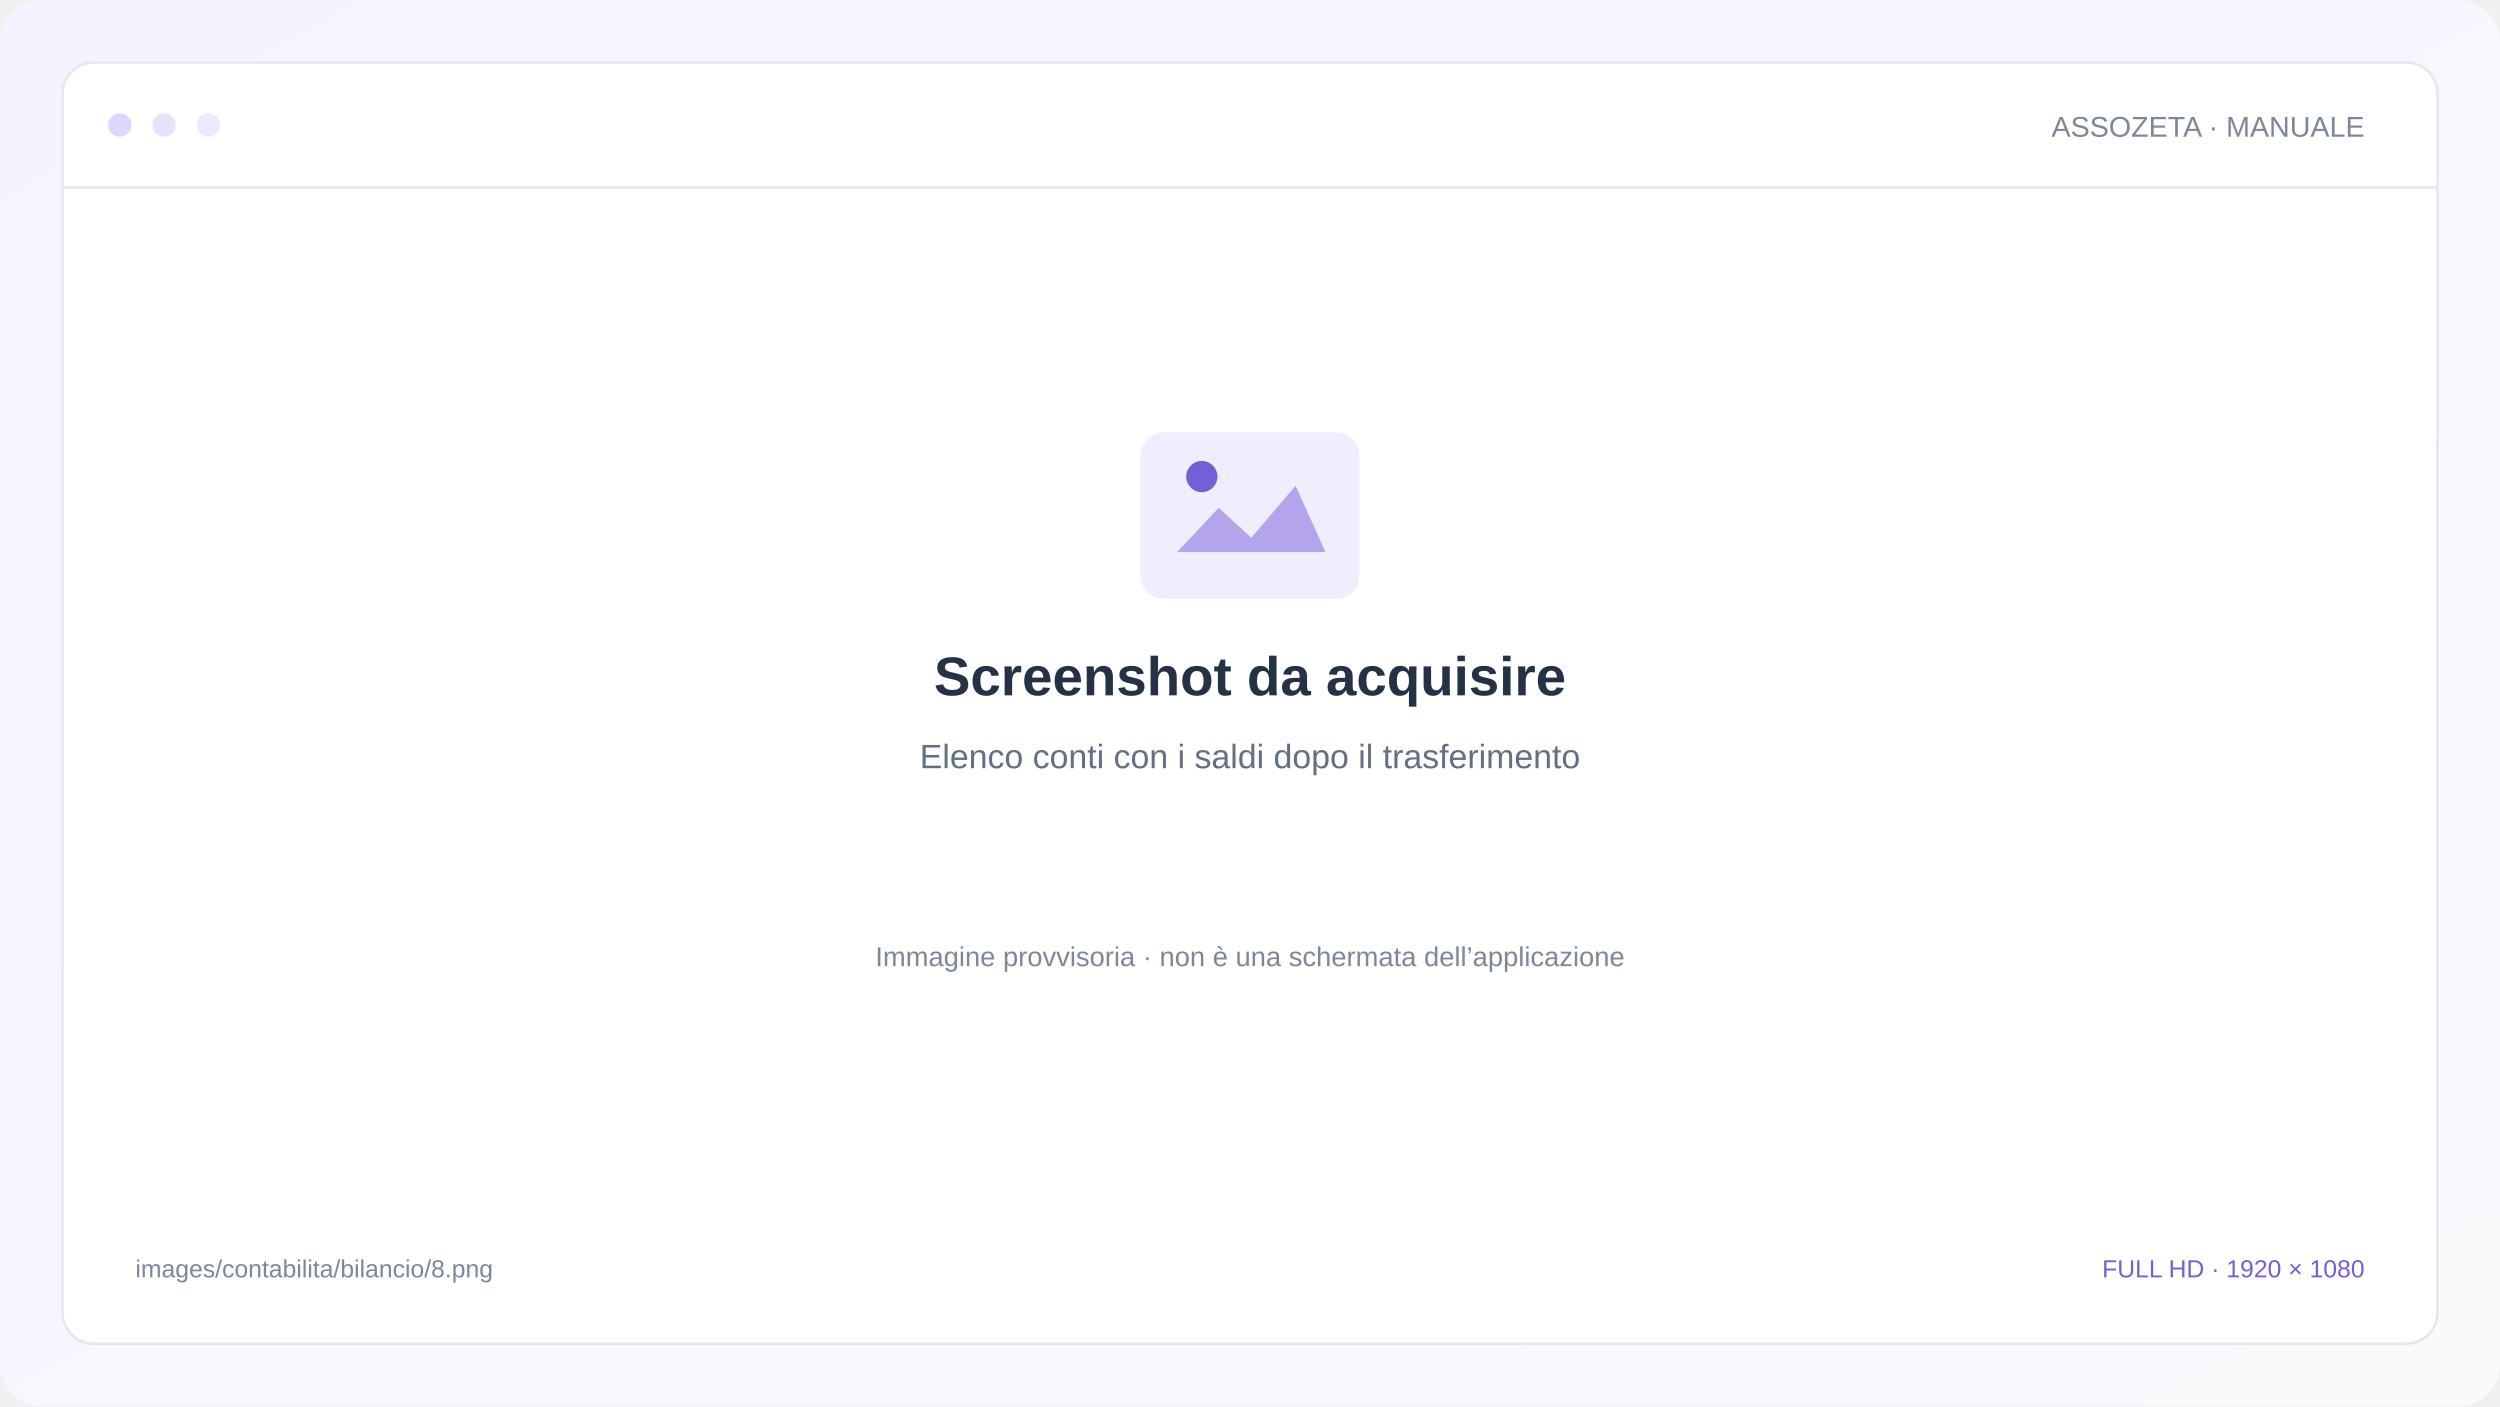
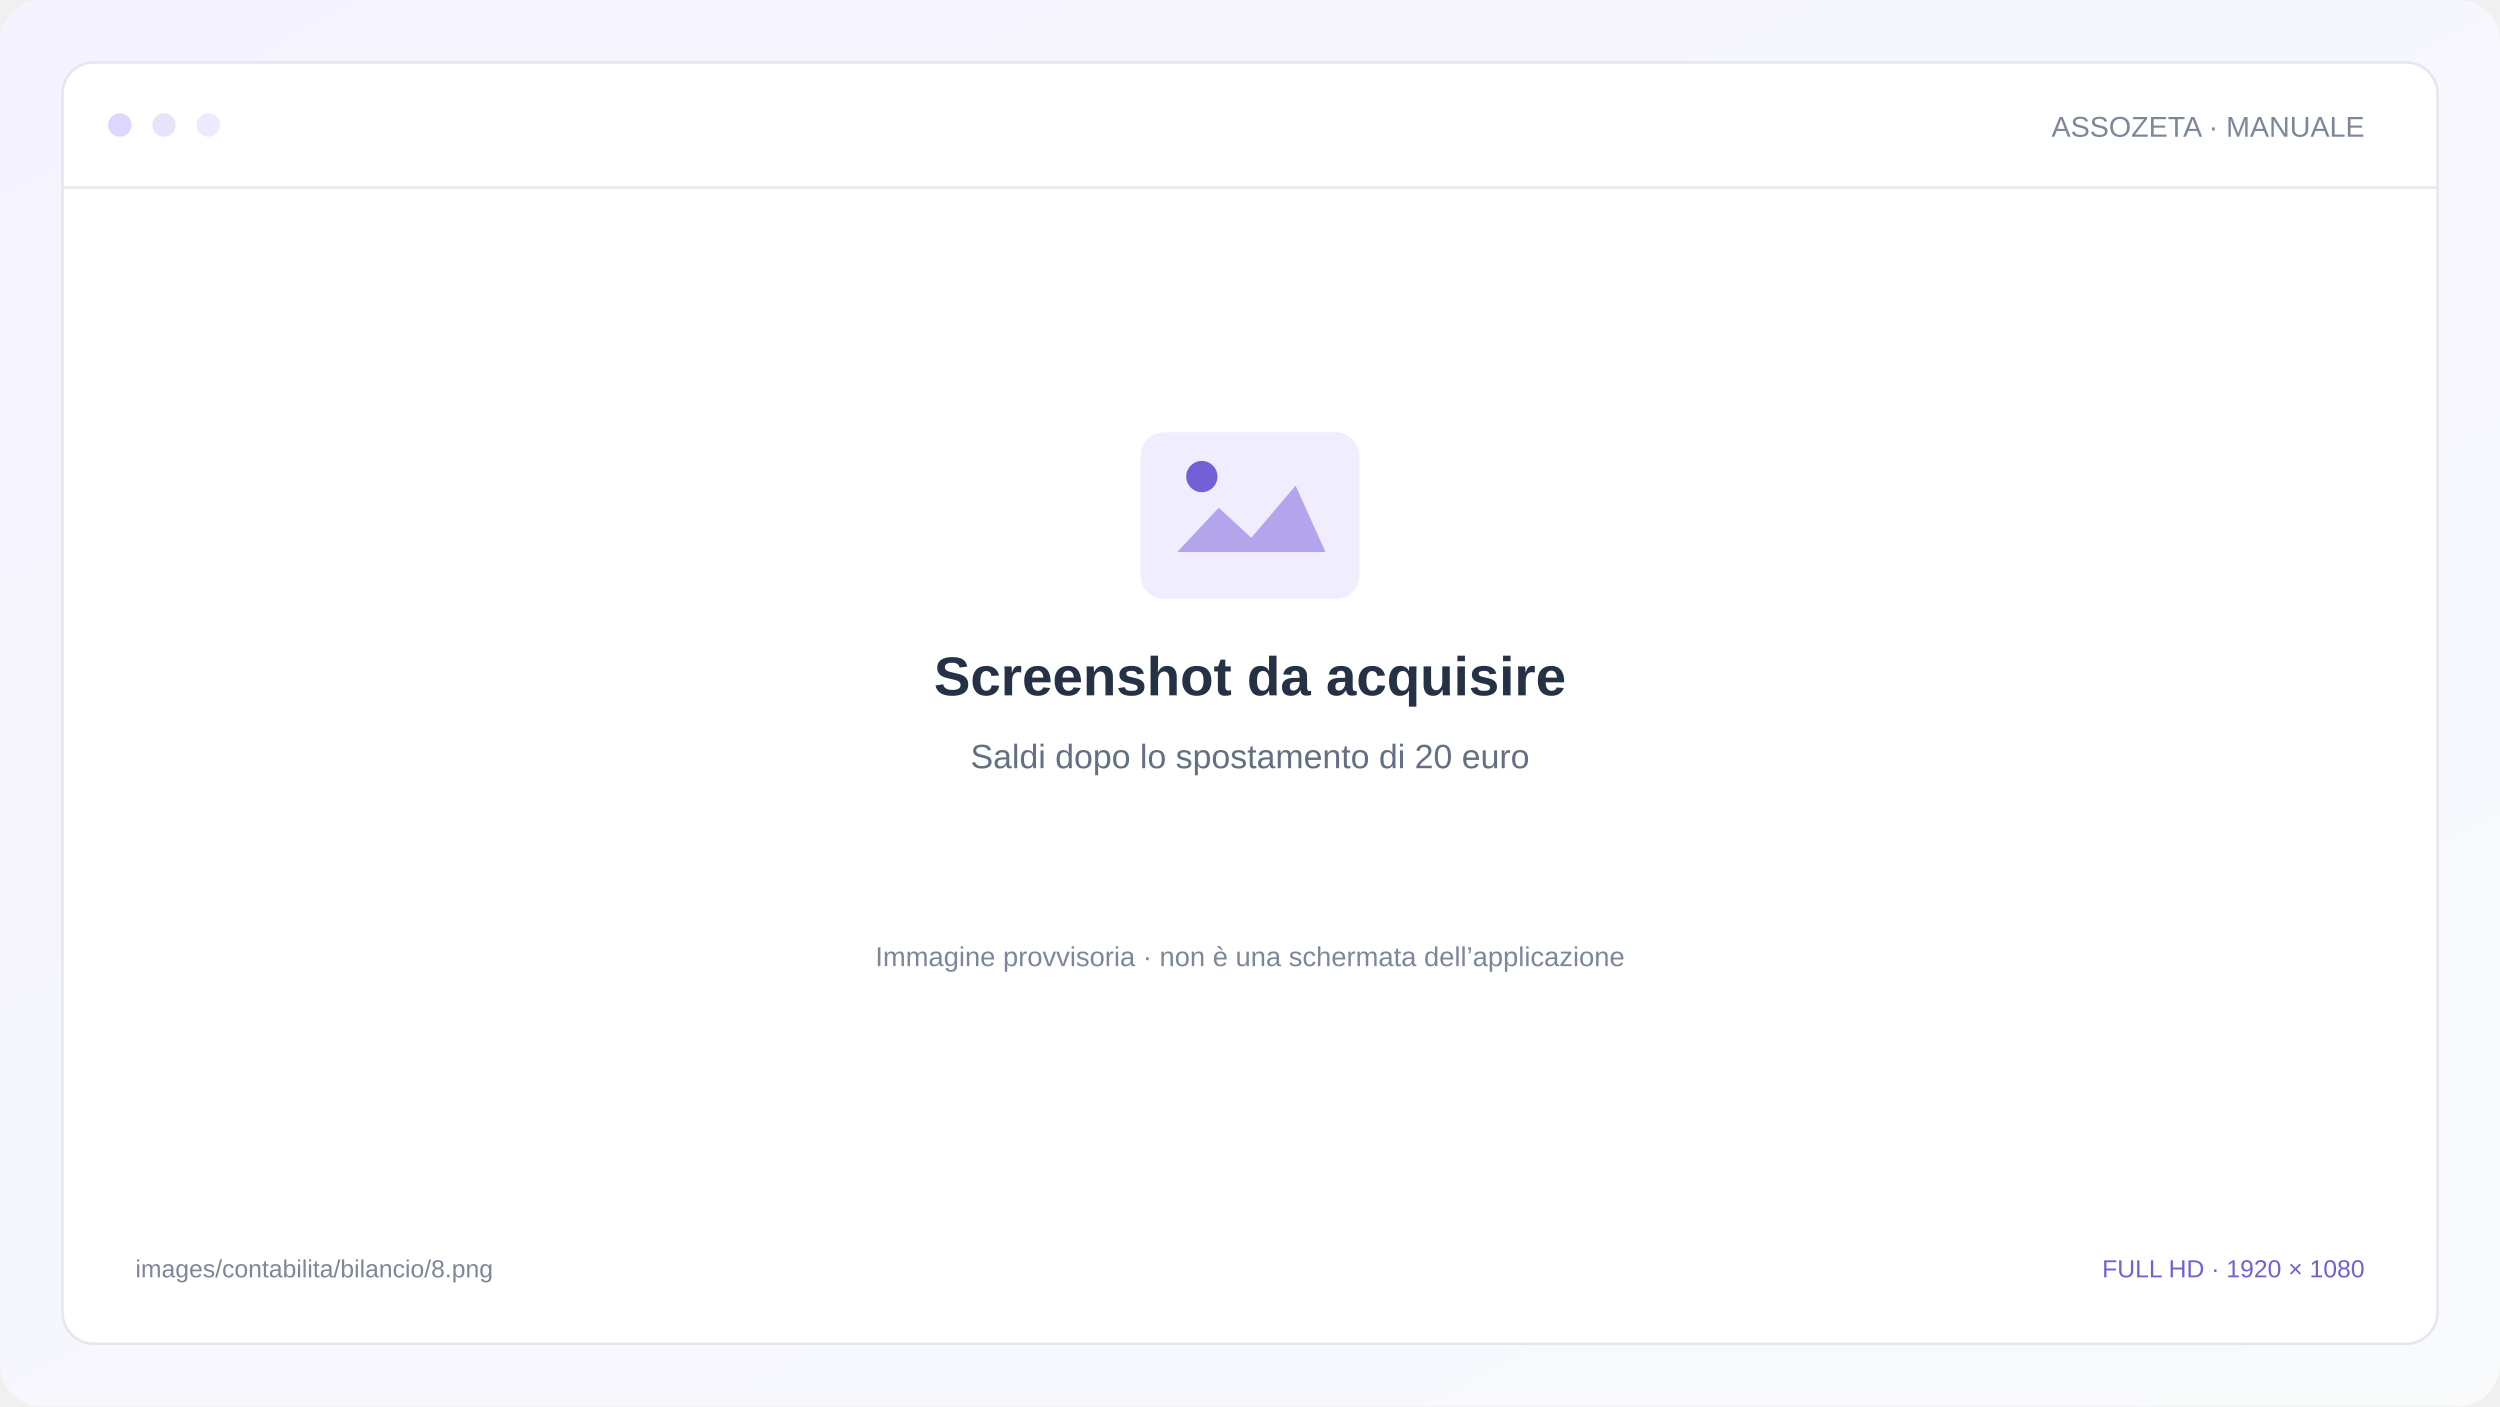
<svg xmlns="http://www.w3.org/2000/svg" width="1920" height="1080" viewBox="0 0 1920 1080" data-assozeta-manuale-placeholder="true" role="img" aria-labelledby="title description">
  <defs>
    <linearGradient id="surface" x2="1" y2="1">
      <stop stop-color="#f5f3ff" />
      <stop offset="1" stop-color="#f8fafc" />
    </linearGradient>
  </defs>
  <rect width="1920" height="1080" rx="32" fill="url(#surface)" />
  <rect x="48" y="48" width="1824" height="984" rx="24" fill="#fff" stroke="#e5e7ef" stroke-width="2" />
  <path d="M48 144H1872" stroke="#e5e7ef" stroke-width="2" />
  <circle cx="92" cy="96" r="9" fill="#ddd6fe" />
  <circle cx="126" cy="96" r="9" fill="#e8e3fa" />
  <circle cx="160" cy="96" r="9" fill="#ede9fe" />
  <text x="1816" y="105" text-anchor="end" font-family="Arial, sans-serif" font-size="22" fill="#7c879a">ASSOZETA · MANUALE</text>
  <rect x="876" y="332" width="168" height="128" rx="18" fill="#f0edff" />
  <path d="M904 424l32-34 25 23 34-40 23 51H904z" fill="#b4a4ec" />
  <circle cx="923" cy="366" r="12" fill="#7160d6" />
  <text x="960" y="534" text-anchor="middle" font-family="Arial, sans-serif" font-size="42" font-weight="700" fill="#253145">Screenshot da acquisire</text>
  <text x="960" y="590" text-anchor="middle" font-family="Arial, sans-serif" font-size="26" fill="#637083">
-     <tspan x="960" dy="0">Elenco conti con i saldi dopo il trasferimento</tspan>
+     <tspan x="960" dy="0">Saldi dopo lo spostamento di 20 euro</tspan>
  </text>
  <text x="960" y="742" text-anchor="middle" font-family="Arial, sans-serif" font-size="21" fill="#7c879a">Immagine provvisoria · non è una schermata dell’applicazione</text>
  <text x="104" y="981" font-family="Arial, sans-serif" font-size="19" fill="#7c879a">images/contabilita/bilancio/8.png</text>
  <text x="1816" y="981" text-anchor="end" font-family="Arial, sans-serif" font-size="19" fill="#7160d6">FULL HD · 1920 × 1080</text>
</svg>
